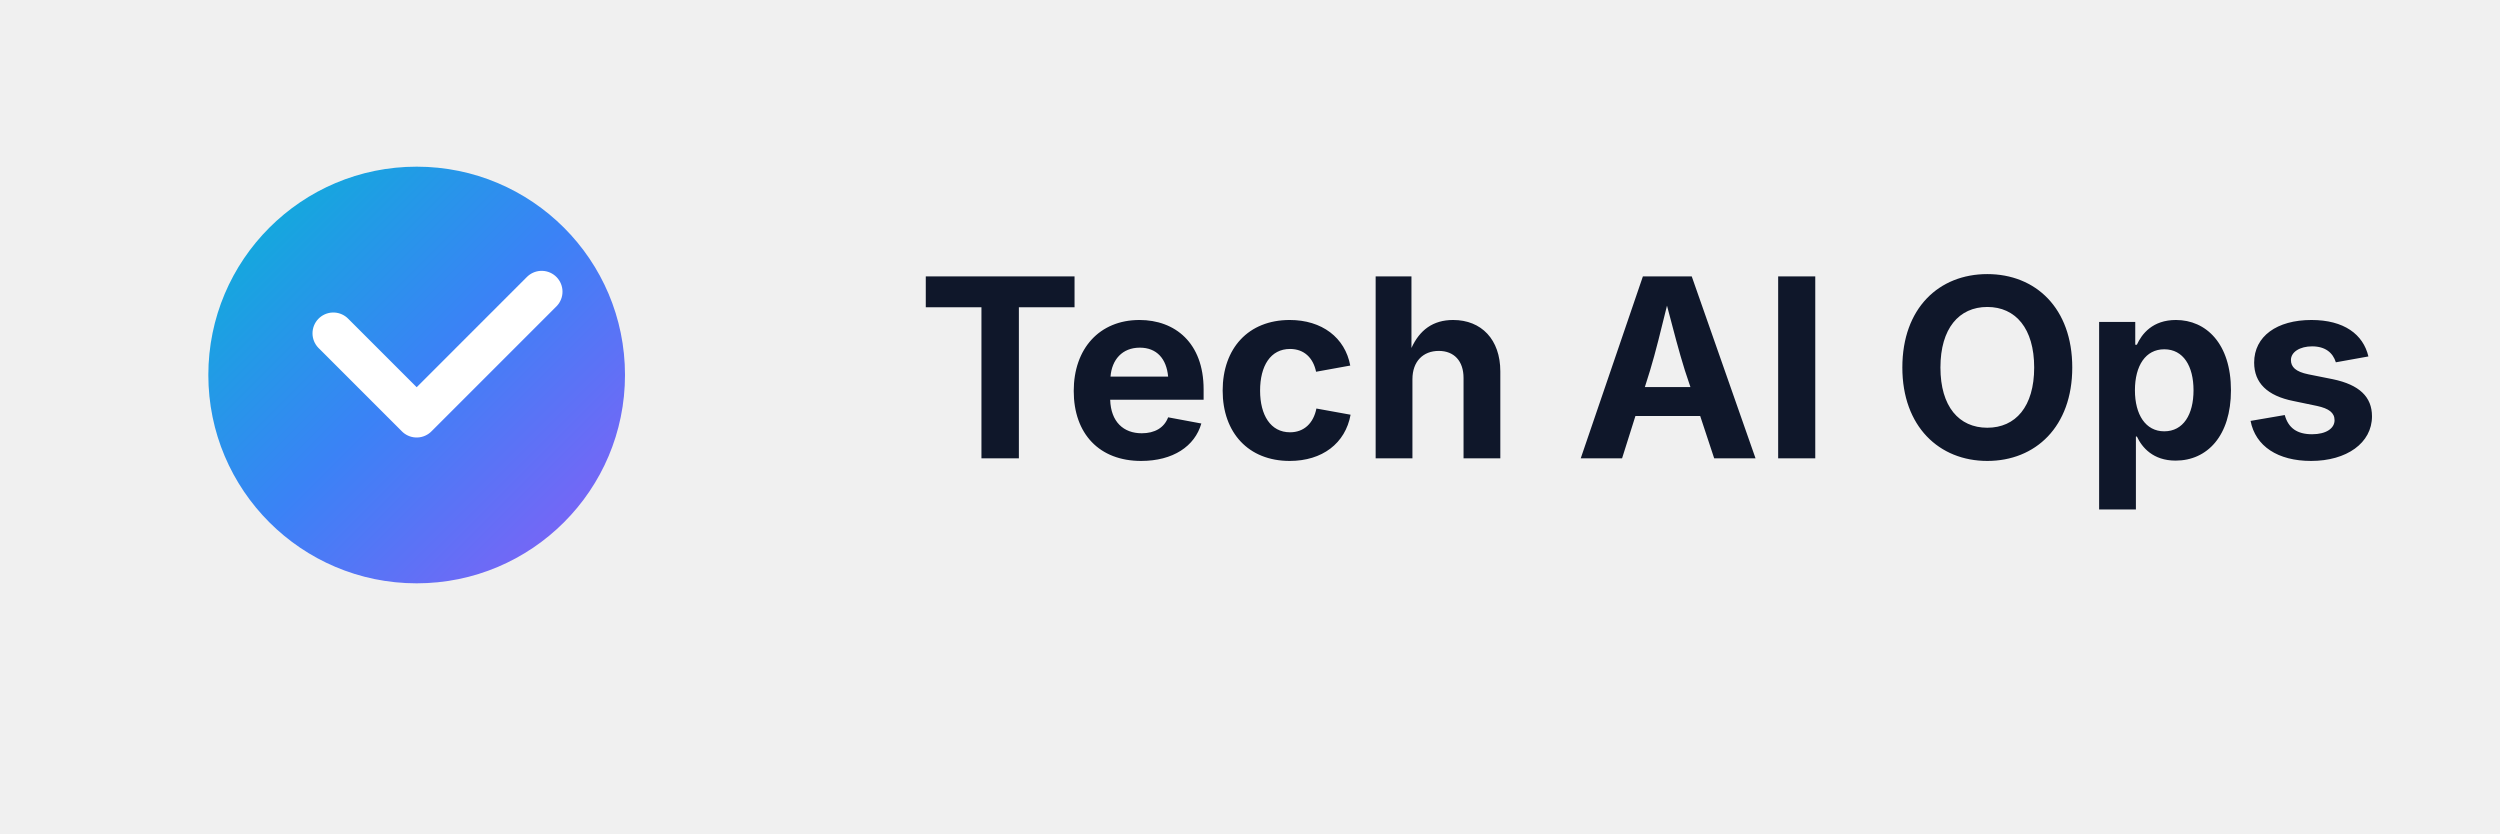
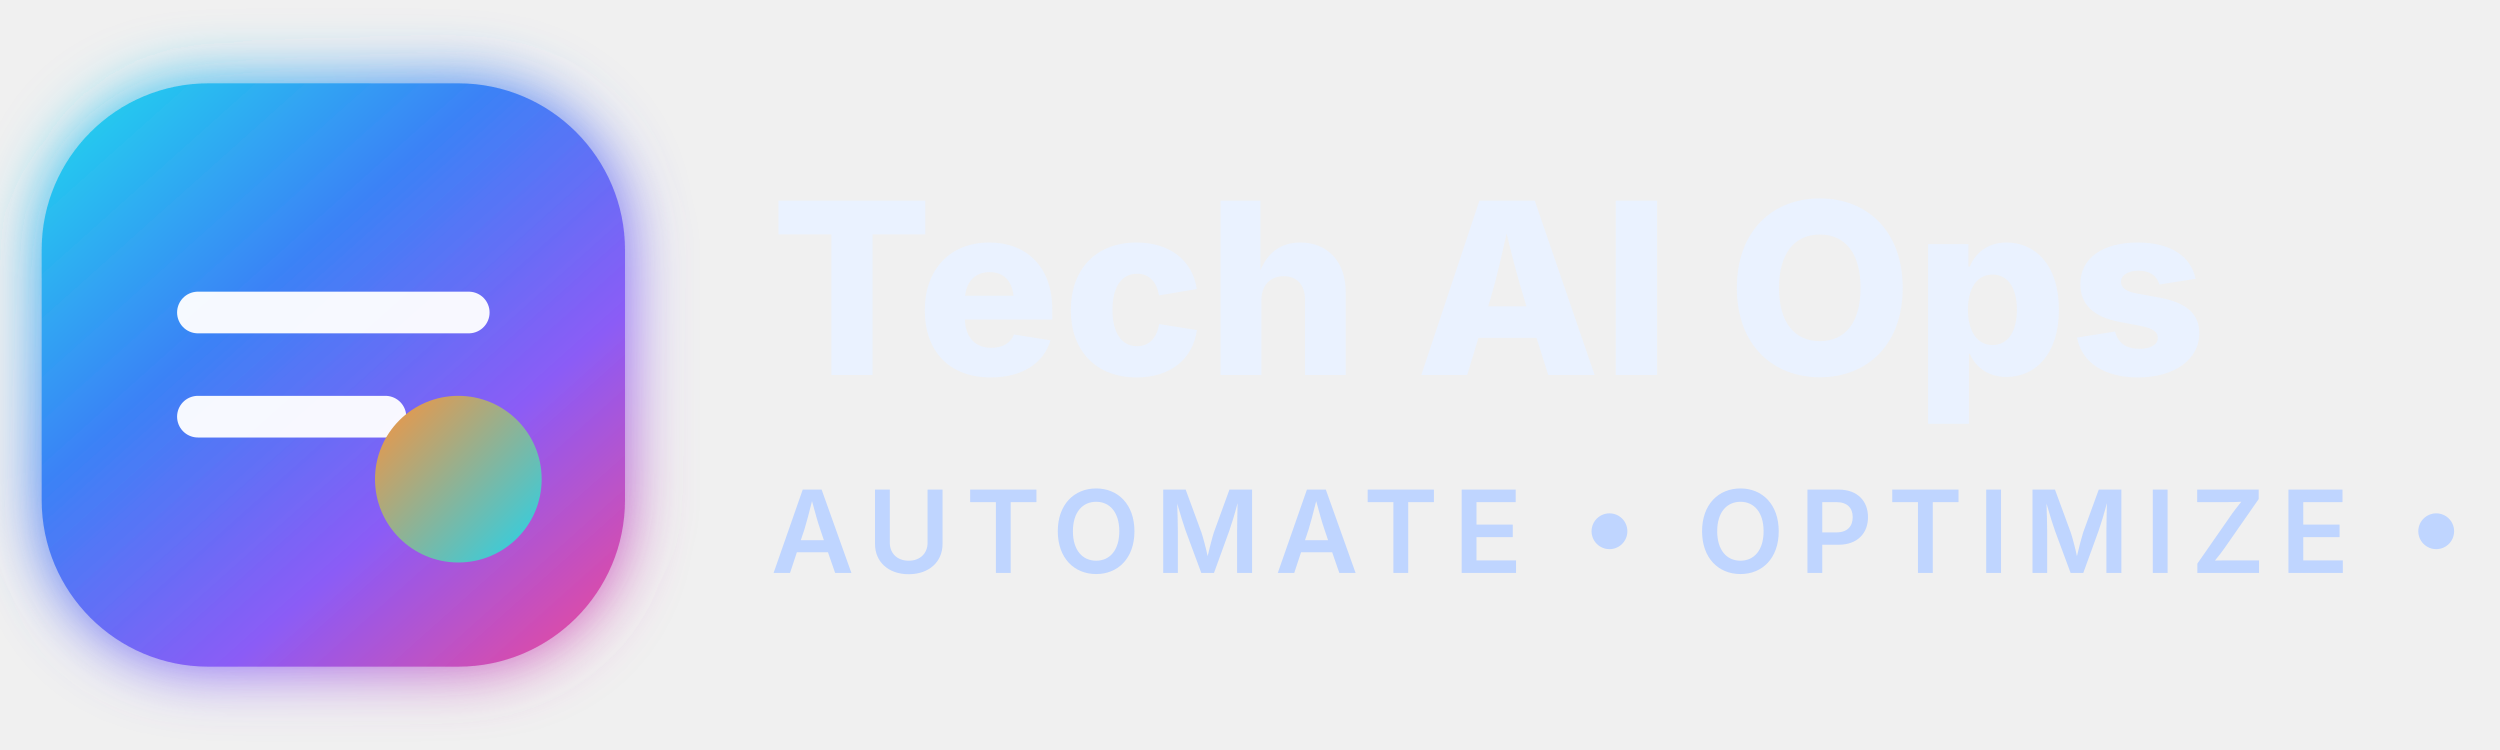
- <svg xmlns="http://www.w3.org/2000/svg" width="120" height="40" viewBox="0 0 120 40" fill="none" role="img" aria-label="Tech AI Ops logo">
+ <svg xmlns="http://www.w3.org/2000/svg" width="240" height="72" viewBox="0 0 240 72" fill="none" role="img" aria-label="Tech AI Ops logo">
  <defs>
-     <linearGradient id="g" x1="0" y1="0" x2="1" y2="1">
-       <stop offset="0" stop-color="#06b6d4" />
-       <stop offset="0.5" stop-color="#3b82f6" />
-       <stop offset="1" stop-color="#8b5cf6" />
+     <linearGradient id="brandGrad" x1="8" y1="8" x2="58" y2="64" gradientUnits="userSpaceOnUse">
+       <stop offset="0" stop-color="#22D3EE" />
+       <stop offset="0.35" stop-color="#3B82F6" />
+       <stop offset="0.68" stop-color="#8B5CF6" />
+       <stop offset="1" stop-color="#EC4899" />
    </linearGradient>
+     <linearGradient id="pulseGrad" x1="0" y1="0" x2="1" y2="1">
+       <stop offset="0" stop-color="#FB923C" />
+       <stop offset="1" stop-color="#22D3EE" />
+     </linearGradient>
+     <filter id="glow" x="-50%" y="-50%" width="200%" height="200%">
+       <feGaussianBlur stdDeviation="3" result="blur" />
+       <feMerge>
+         <feMergeNode in="blur" />
+         <feMergeNode in="SourceGraphic" />
+       </feMerge>
+     </filter>
  </defs>
-   <rect width="120" height="40" rx="8" fill="white" opacity="0" />
-   <g transform="translate(8,6)">
-     <circle cx="12" cy="12" r="10" fill="url(#g)" />
-     <path d="M8 10 L12 14 L18 8" stroke="white" stroke-width="2" stroke-linecap="round" stroke-linejoin="round" fill="none" />
-     <text x="36" y="16" font-family="Inter, Arial" font-weight="700" font-size="12" fill="#0f172a">Tech AI Ops</text>
+   <rect x="4" y="8" width="56" height="56" rx="16" fill="url(#brandGrad)" filter="url(#glow)" />
+   <path d="M19 30H45M19 40H37" stroke="white" stroke-width="4" stroke-linecap="round" opacity="0.95" />
+   <circle cx="44" cy="46" r="8" fill="url(#pulseGrad)" />
+   <g transform="translate(74 14)">
+     <text x="0" y="22" fill="#EAF2FF" font-family="Inter, Arial, sans-serif" font-size="23" font-weight="800" letter-spacing="0.2">Tech AI Ops</text>
+     <text x="0" y="41" fill="#BFD5FF" font-family="Inter, Arial, sans-serif" font-size="11" font-weight="600" letter-spacing="1.4">AUTOMATE • OPTIMIZE • OUTPERFORM</text>
  </g>
</svg>
